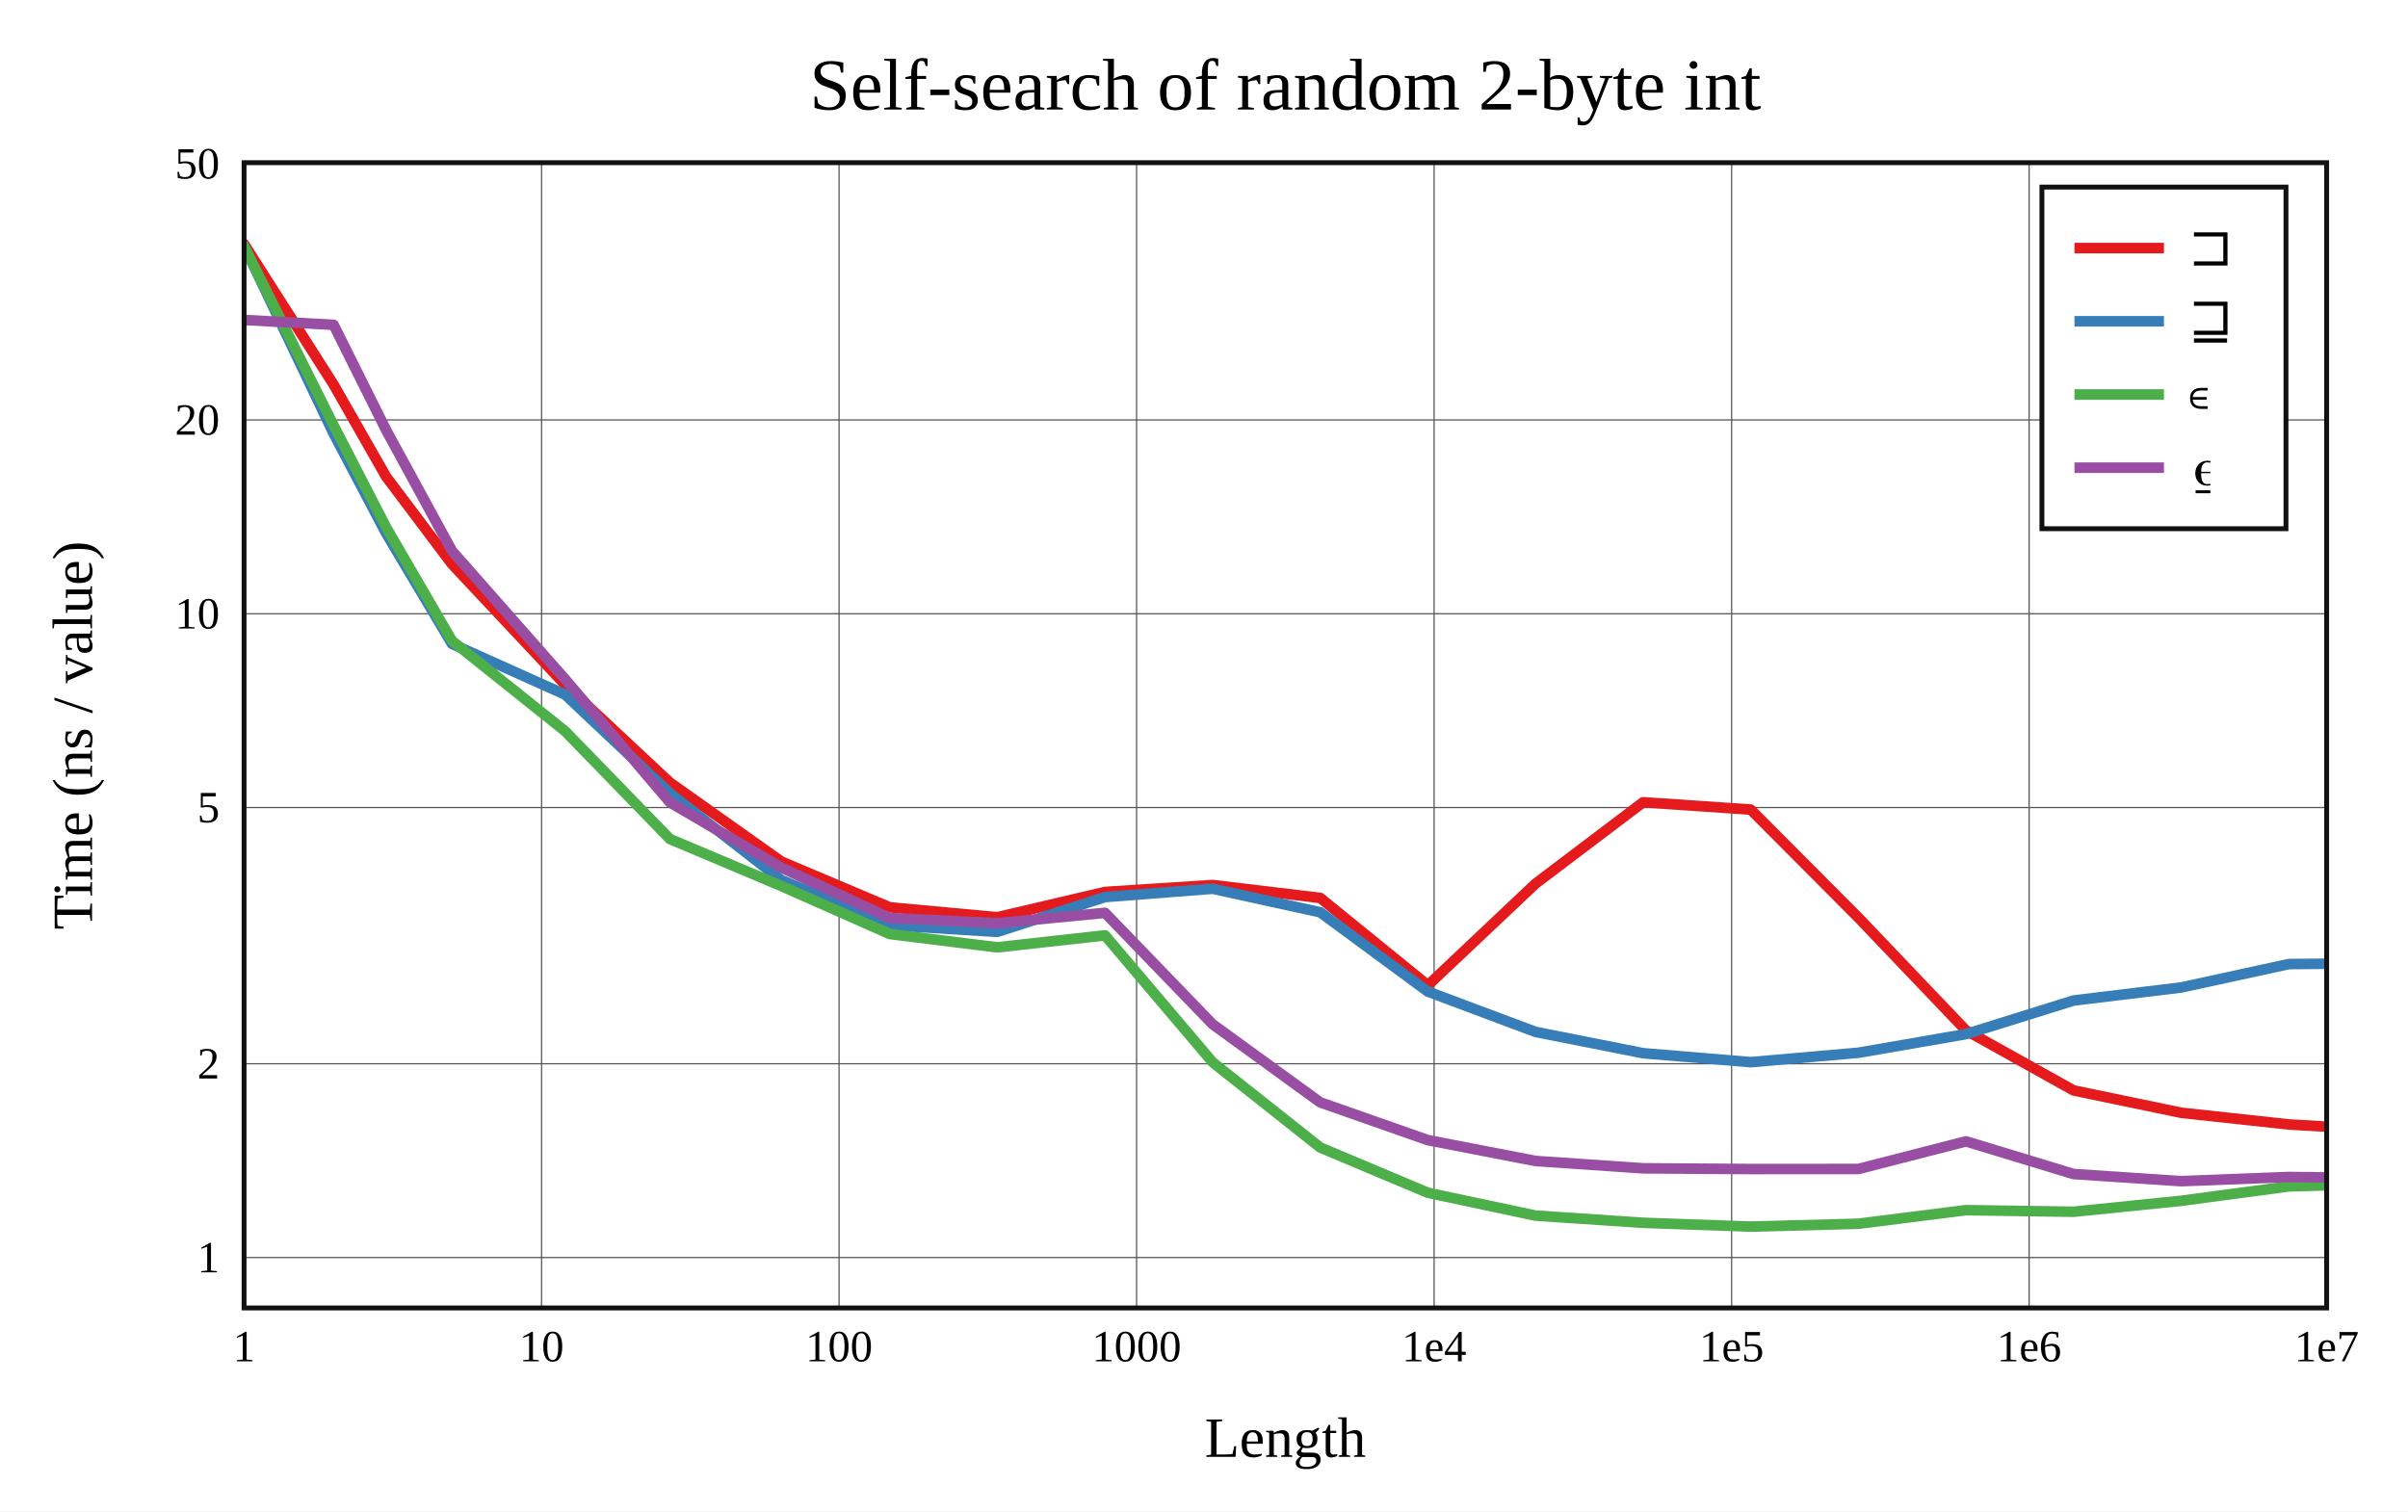
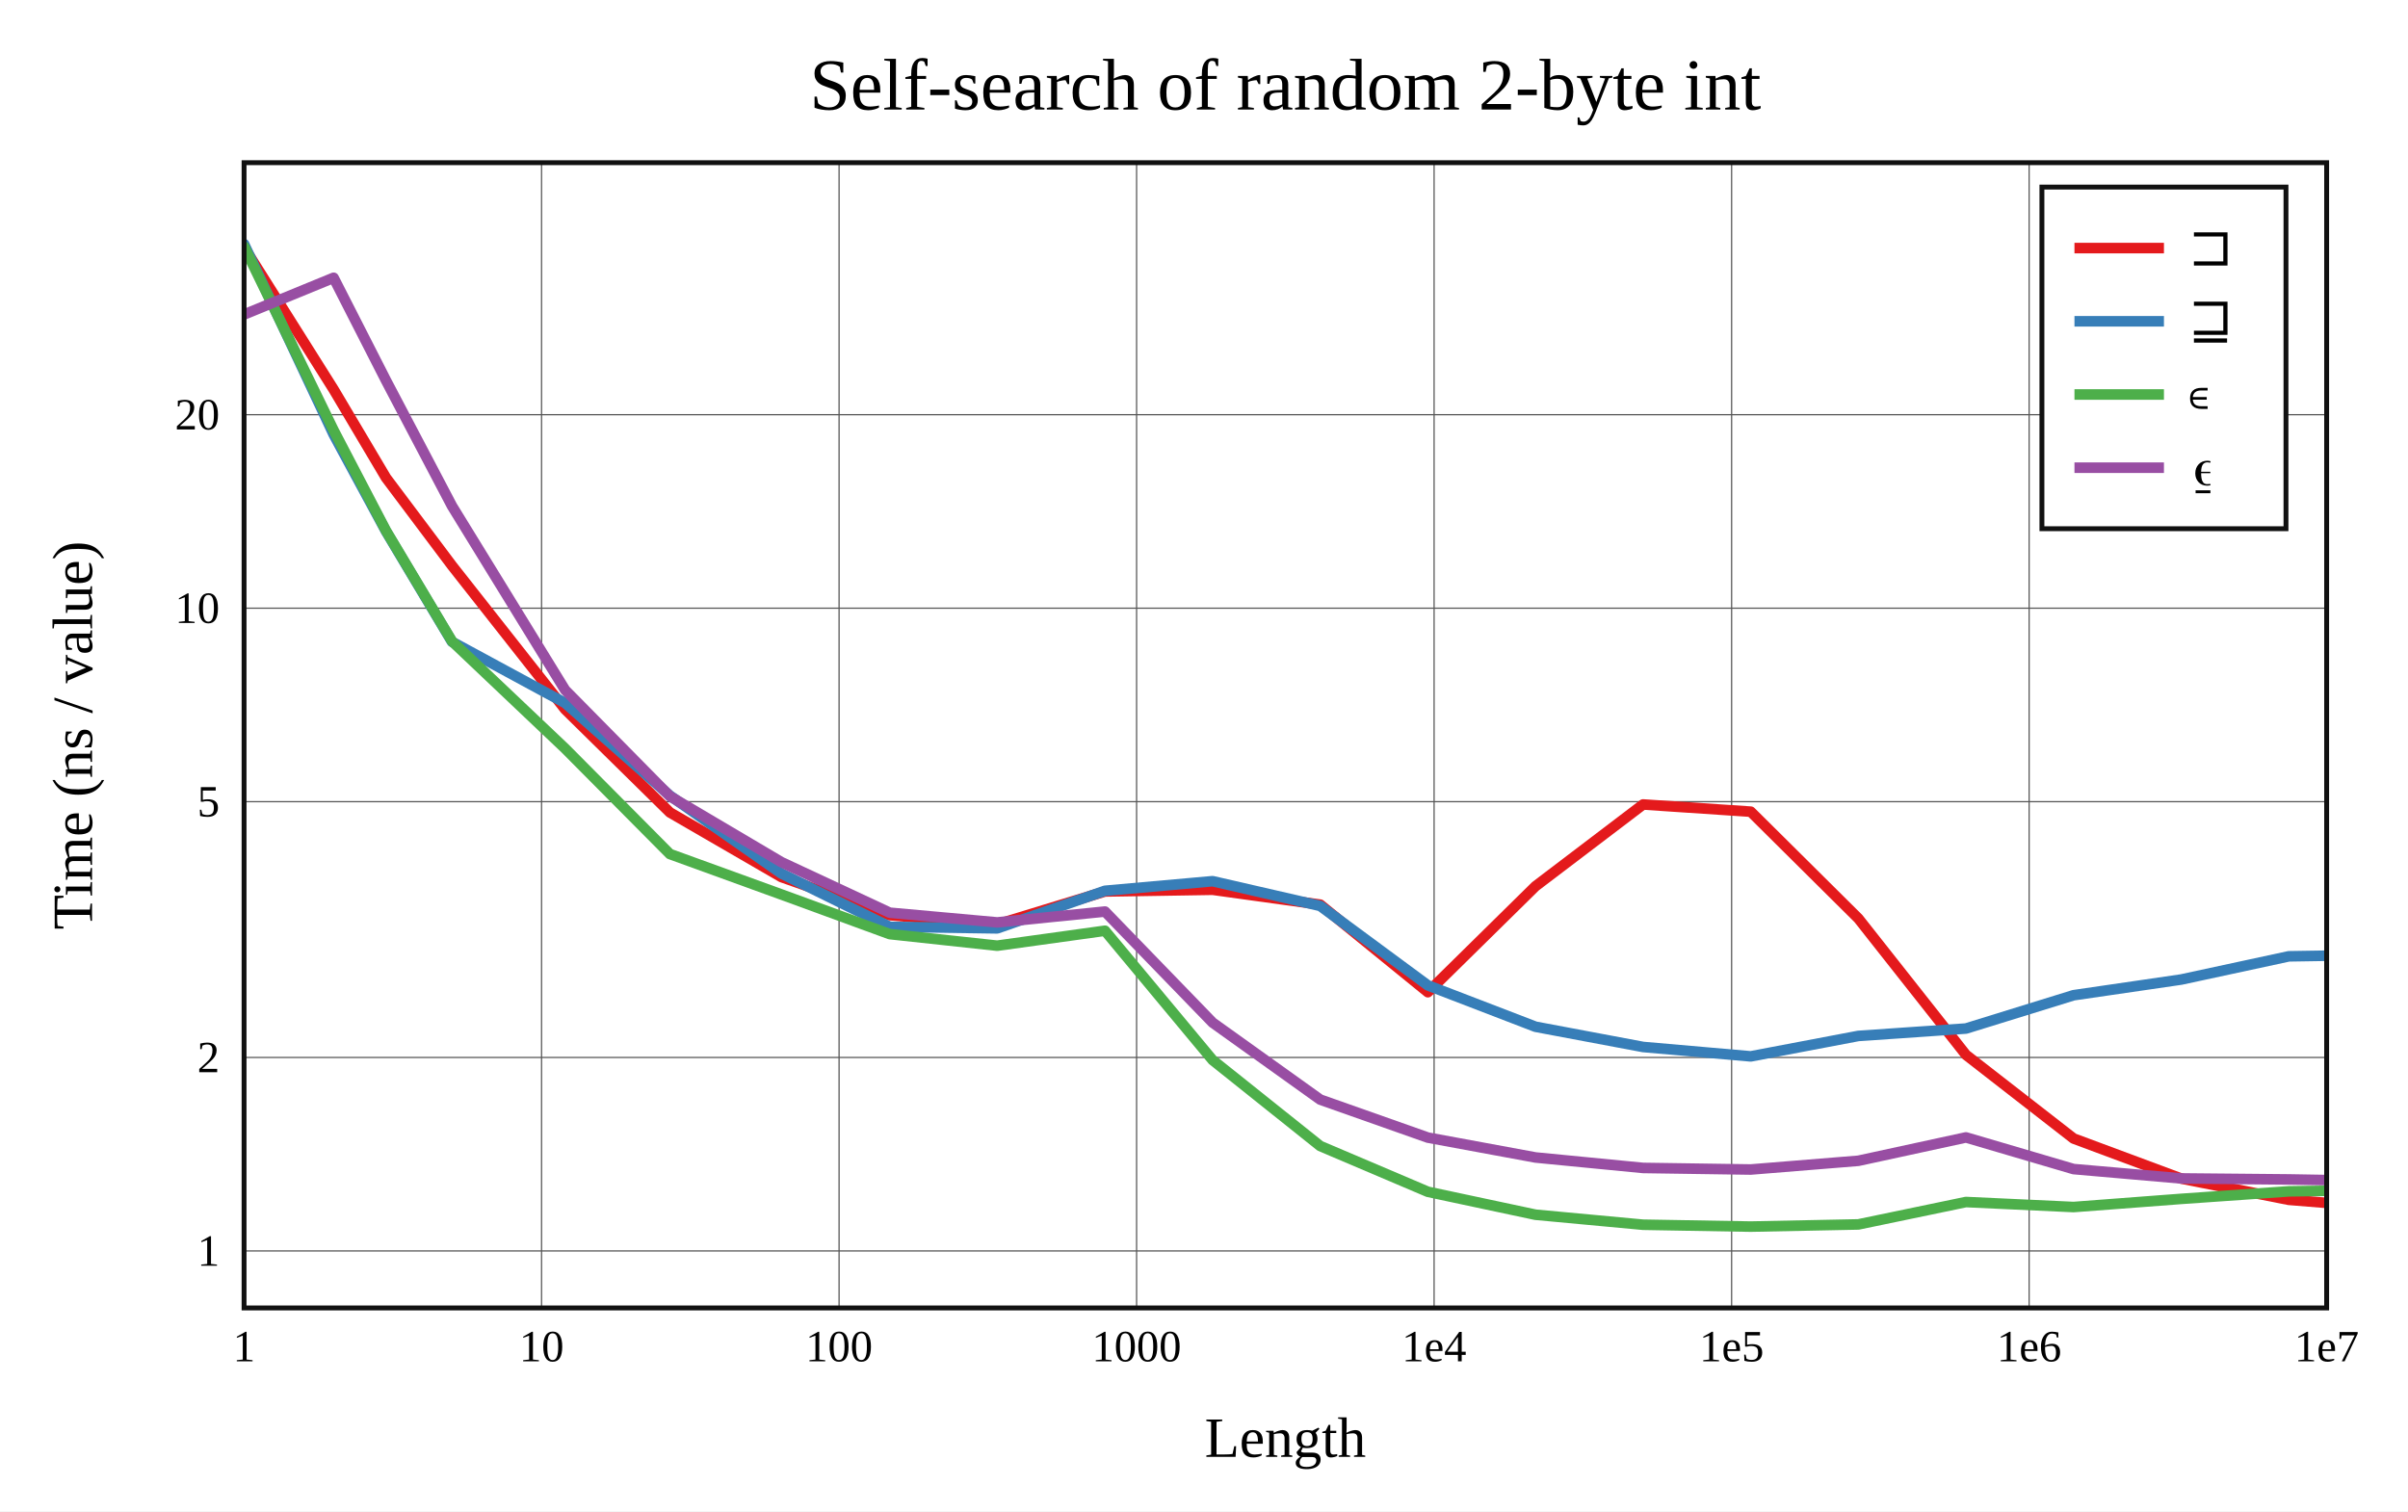
<svg xmlns="http://www.w3.org/2000/svg" viewBox="-60 -40 592 371.6" height="557.4" width="888">
  <g stroke-width="2.6" font-size="14px" text-anchor="middle">
    <defs>
      <clipPath id="clip">
        <rect x="0" y="0" width="512" height="281.6" />
      </clipPath>
    </defs>
    <rect fill="white" x="-60" y="-40" width="592" height="371.6" />
    <text dy="0.33em" font-size="18px" x="256" y="-19">Self-search of random 2-byte int</text>
    <text dy="0.33em" x="256" y="313.6">Length</text>
    <text dy="0.33em" transform="rotate(-90)" x="-140.8" y="-42">Time (ns / value)</text>
    <g stroke-width="0.3" stroke="#555">
      <path d="M73.143 0v281.6" />
      <path d="M146.286 0v281.6" />
      <path d="M219.429 0v281.6" />
      <path d="M292.571 0v281.6" />
      <path d="M365.714 0v281.6" />
      <path d="M438.857 0v281.6" />
-       <path d="M0 269.21h512" />
-       <path d="M0 221.557h512" />
-       <path d="M0 158.561h512" />
-       <path d="M0 110.908h512" />
-       <path d="M0 63.254h512" />
+       <path d="M0 267.586h512" />
+       <path d="M0 220.01h512" />
+       <path d="M0 157.118h512" />
+       <path d="M0 109.543h512" />
+       <path d="M0 61.967h512" />
    </g>
    <g font-size="11px">
      <text dy="0.33em" x="0" y="291.1">1</text>
      <text dy="0.33em" x="73.143" y="291.1">10</text>
      <text dy="0.33em" x="146.286" y="291.1">100</text>
      <text dy="0.33em" x="219.429" y="291.1">1000</text>
      <text dy="0.33em" x="292.571" y="291.1">1e4</text>
      <text dy="0.33em" x="365.714" y="291.1">1e5</text>
      <text dy="0.33em" x="438.857" y="291.1">1e6</text>
      <text dy="0.33em" x="512" y="291.1">1e7</text>
      <g text-anchor="end">
-         <text dy="0.33em" x="-6" y="269.21">1</text>
-         <text dy="0.33em" x="-6" y="221.557">2</text>
-         <text dy="0.33em" x="-6" y="158.561">5</text>
-         <text dy="0.33em" x="-6" y="110.908">10</text>
-         <text dy="0.33em" x="-6" y="63.254">20</text>
-         <text dy="0.33em" x="-6" y="0.259">50</text>
+         <text dy="0.33em" x="-6" y="267.586">1</text>
+         <text dy="0.33em" x="-6" y="220.01">2</text>
+         <text dy="0.33em" x="-6" y="157.118">5</text>
+         <text dy="0.33em" x="-6" y="109.543">10</text>
+         <text dy="0.33em" x="-6" y="61.967">20</text>
      </g>
    </g>
    <g clip-path="url(#clip)" fill="none" stroke-linecap="round" stroke-linejoin="round">
-       <path stroke="#e41a1c" d="M0 20L22.018 54.568L34.898 77.164L51.125 98.715L78.934 128.356L104.694 152.408L132.109 171.848L158.739 183.099L185.16 185.539L211.658 179.323L238.118 177.619L264.573 180.788L291.036 202.278L317.493 177.287L343.951 157.263L370.409 159.064L396.867 185.62L423.325 213.364L449.783 228.117L476.241 233.614L502.698 236.485L529.156 238.044" />
-       <path stroke="#377eb8" d="M0 20.432L22.018 66.617L34.898 91.055L51.125 118.31L78.934 130.789L104.694 155.064L132.109 176.407L158.739 187.502L185.16 189.129L211.658 180.576L238.118 178.525L264.573 184.316L291.036 203.817L317.493 213.727L343.951 218.968L370.409 221.165L396.867 218.858L423.325 214.272L449.783 206.009L476.241 202.803L502.698 197.047L529.156 196.822" />
-       <path stroke="#4daf4a" d="M0 20.553L22.018 64.603L34.898 89.595L51.125 117.562L78.934 139.78L104.694 166.299L132.109 177.866L158.739 189.658L185.16 192.936L211.658 189.99L238.118 221.19L264.573 242.151L291.036 253.283L317.493 258.895L343.951 260.666L370.409 261.6L396.867 260.898L423.325 257.558L449.783 257.95L476.241 255.258L502.698 251.716L529.156 250.965" />
-       <path stroke="#984ea3" d="M0 38.669L22.018 39.868L34.898 65.69L51.125 95.462L78.934 127.004L104.694 157.291L132.109 173.336L158.739 185.722L185.16 187.009L211.658 184.451L238.118 211.843L264.573 231.055L291.036 240.342L317.493 245.465L343.951 247.269L370.409 247.447L396.867 247.438L423.325 240.641L449.783 248.675L476.241 250.43L502.698 249.409L529.156 249.706" />
+       <path stroke="#e41a1c" d="M0 20.783L22.018 55.758L34.898 77.469L51.125 99.083L78.934 134.41L104.694 159.766L132.109 175.649L158.739 185.024L185.16 187.288L211.658 179.195L238.118 178.775L264.573 182.435L291.036 203.963L317.493 177.916L343.951 157.809L370.409 159.576L396.867 185.835L423.325 219.364L449.783 239.943L476.241 249.788L502.698 255.016L529.156 257.165" />
+       <path stroke="#377eb8" d="M0 20L22.018 66.809L34.898 90.64L51.125 117.802L78.934 132.862L104.694 155.627L132.109 174.791L158.739 187.886L185.16 188.271L211.658 179.029L238.118 176.673L264.573 182.753L291.036 202.286L317.493 212.458L343.951 217.434L370.409 219.745L396.867 214.72L423.325 212.899L449.783 204.711L476.241 200.85L502.698 195.144L529.156 194.724" />
+       <path stroke="#4daf4a" d="M0 20.627L22.018 65.802L34.898 90.488L51.125 117.67L78.934 144.046L104.694 169.992L132.109 179.937L158.739 189.681L185.16 192.529L211.658 188.853L238.118 220.657L264.573 241.787L291.036 253.04L317.493 258.68L343.951 261.141L370.409 261.6L396.867 261.064L423.325 255.558L449.783 256.788L476.241 254.784L502.698 252.935L529.156 252.542" />
+       <path stroke="#984ea3" d="M0 37.328L22.018 28.301L34.898 53.55L51.125 84.425L78.934 129.659L104.694 155.787L132.109 171.988L158.739 184.42L185.16 186.804L211.658 184.135L238.118 211.442L264.573 230.374L291.036 239.717L317.493 244.605L343.951 247.177L370.409 247.563L396.867 245.417L423.325 239.673L449.783 247.457L476.241 249.757L502.698 250.003L529.156 250.452" />
    </g>
    <rect stroke-width="1.2" stroke="#111" fill="none" x="0" y="0" width="512" height="281.6" />
    <g transform="translate(442,6)" text-anchor="start" font-size="13px">
      <rect stroke-width="1.2" stroke="#111" fill="white" x="0" y="0" width="60" height="84" />
      <path stroke="#e41a1c" d="M8 15h22" />
      <path stroke="#377eb8" d="M8 33h22" />
      <path stroke="#4daf4a" d="M8 51h22" />
      <path stroke="#984ea3" d="M8 69h22" />
      <text dy="0.33em" x="36" y="15">⊐</text>
      <text dy="0.33em" x="36" y="33">⊒</text>
      <text dy="0.33em" x="36" y="51">∊</text>
      <text dy="0.33em" x="36" y="69">⍷</text>
    </g>
  </g>
</svg>
